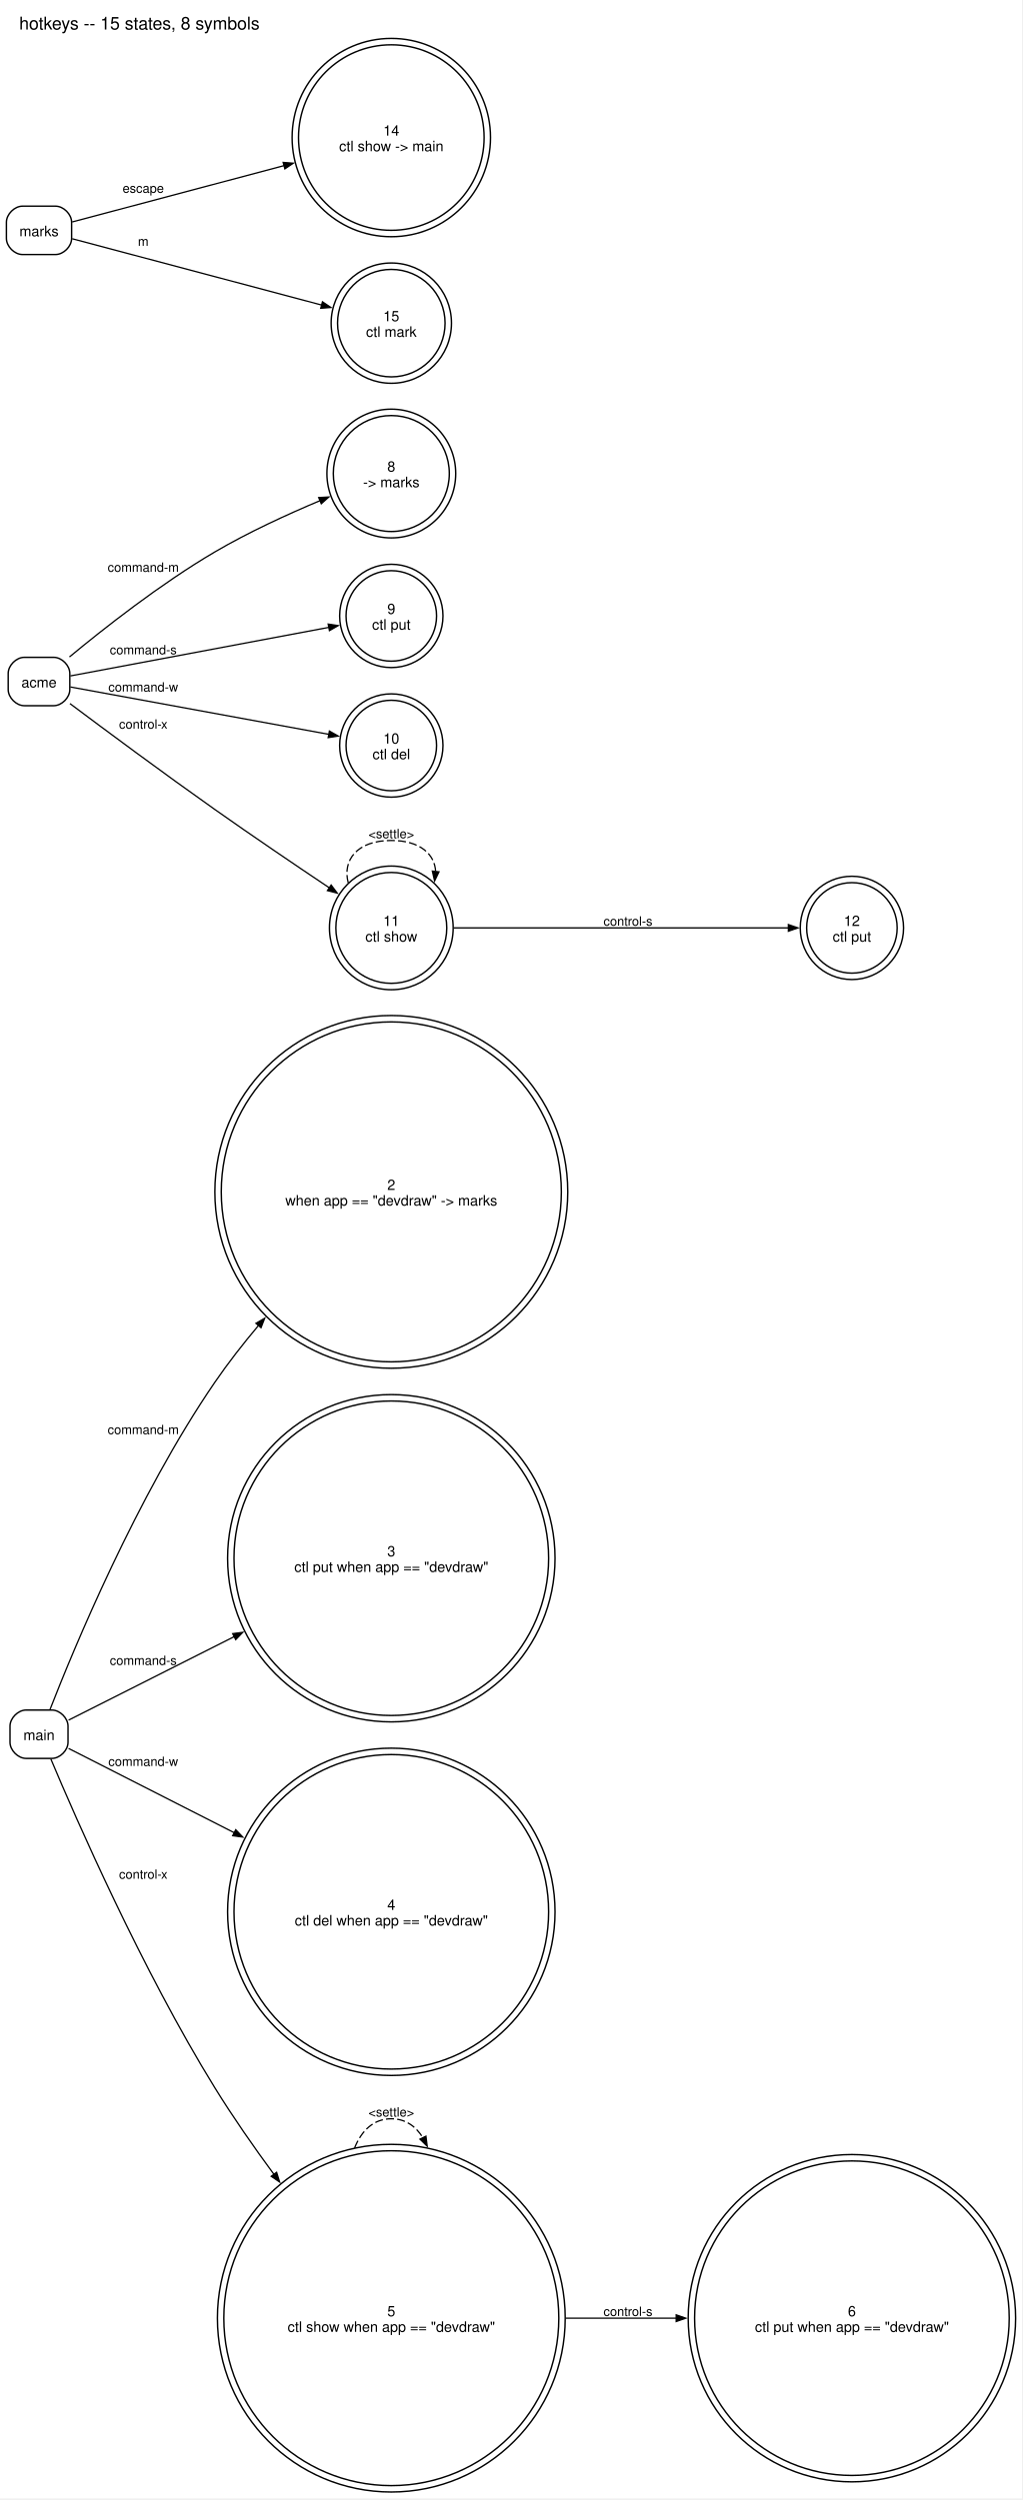
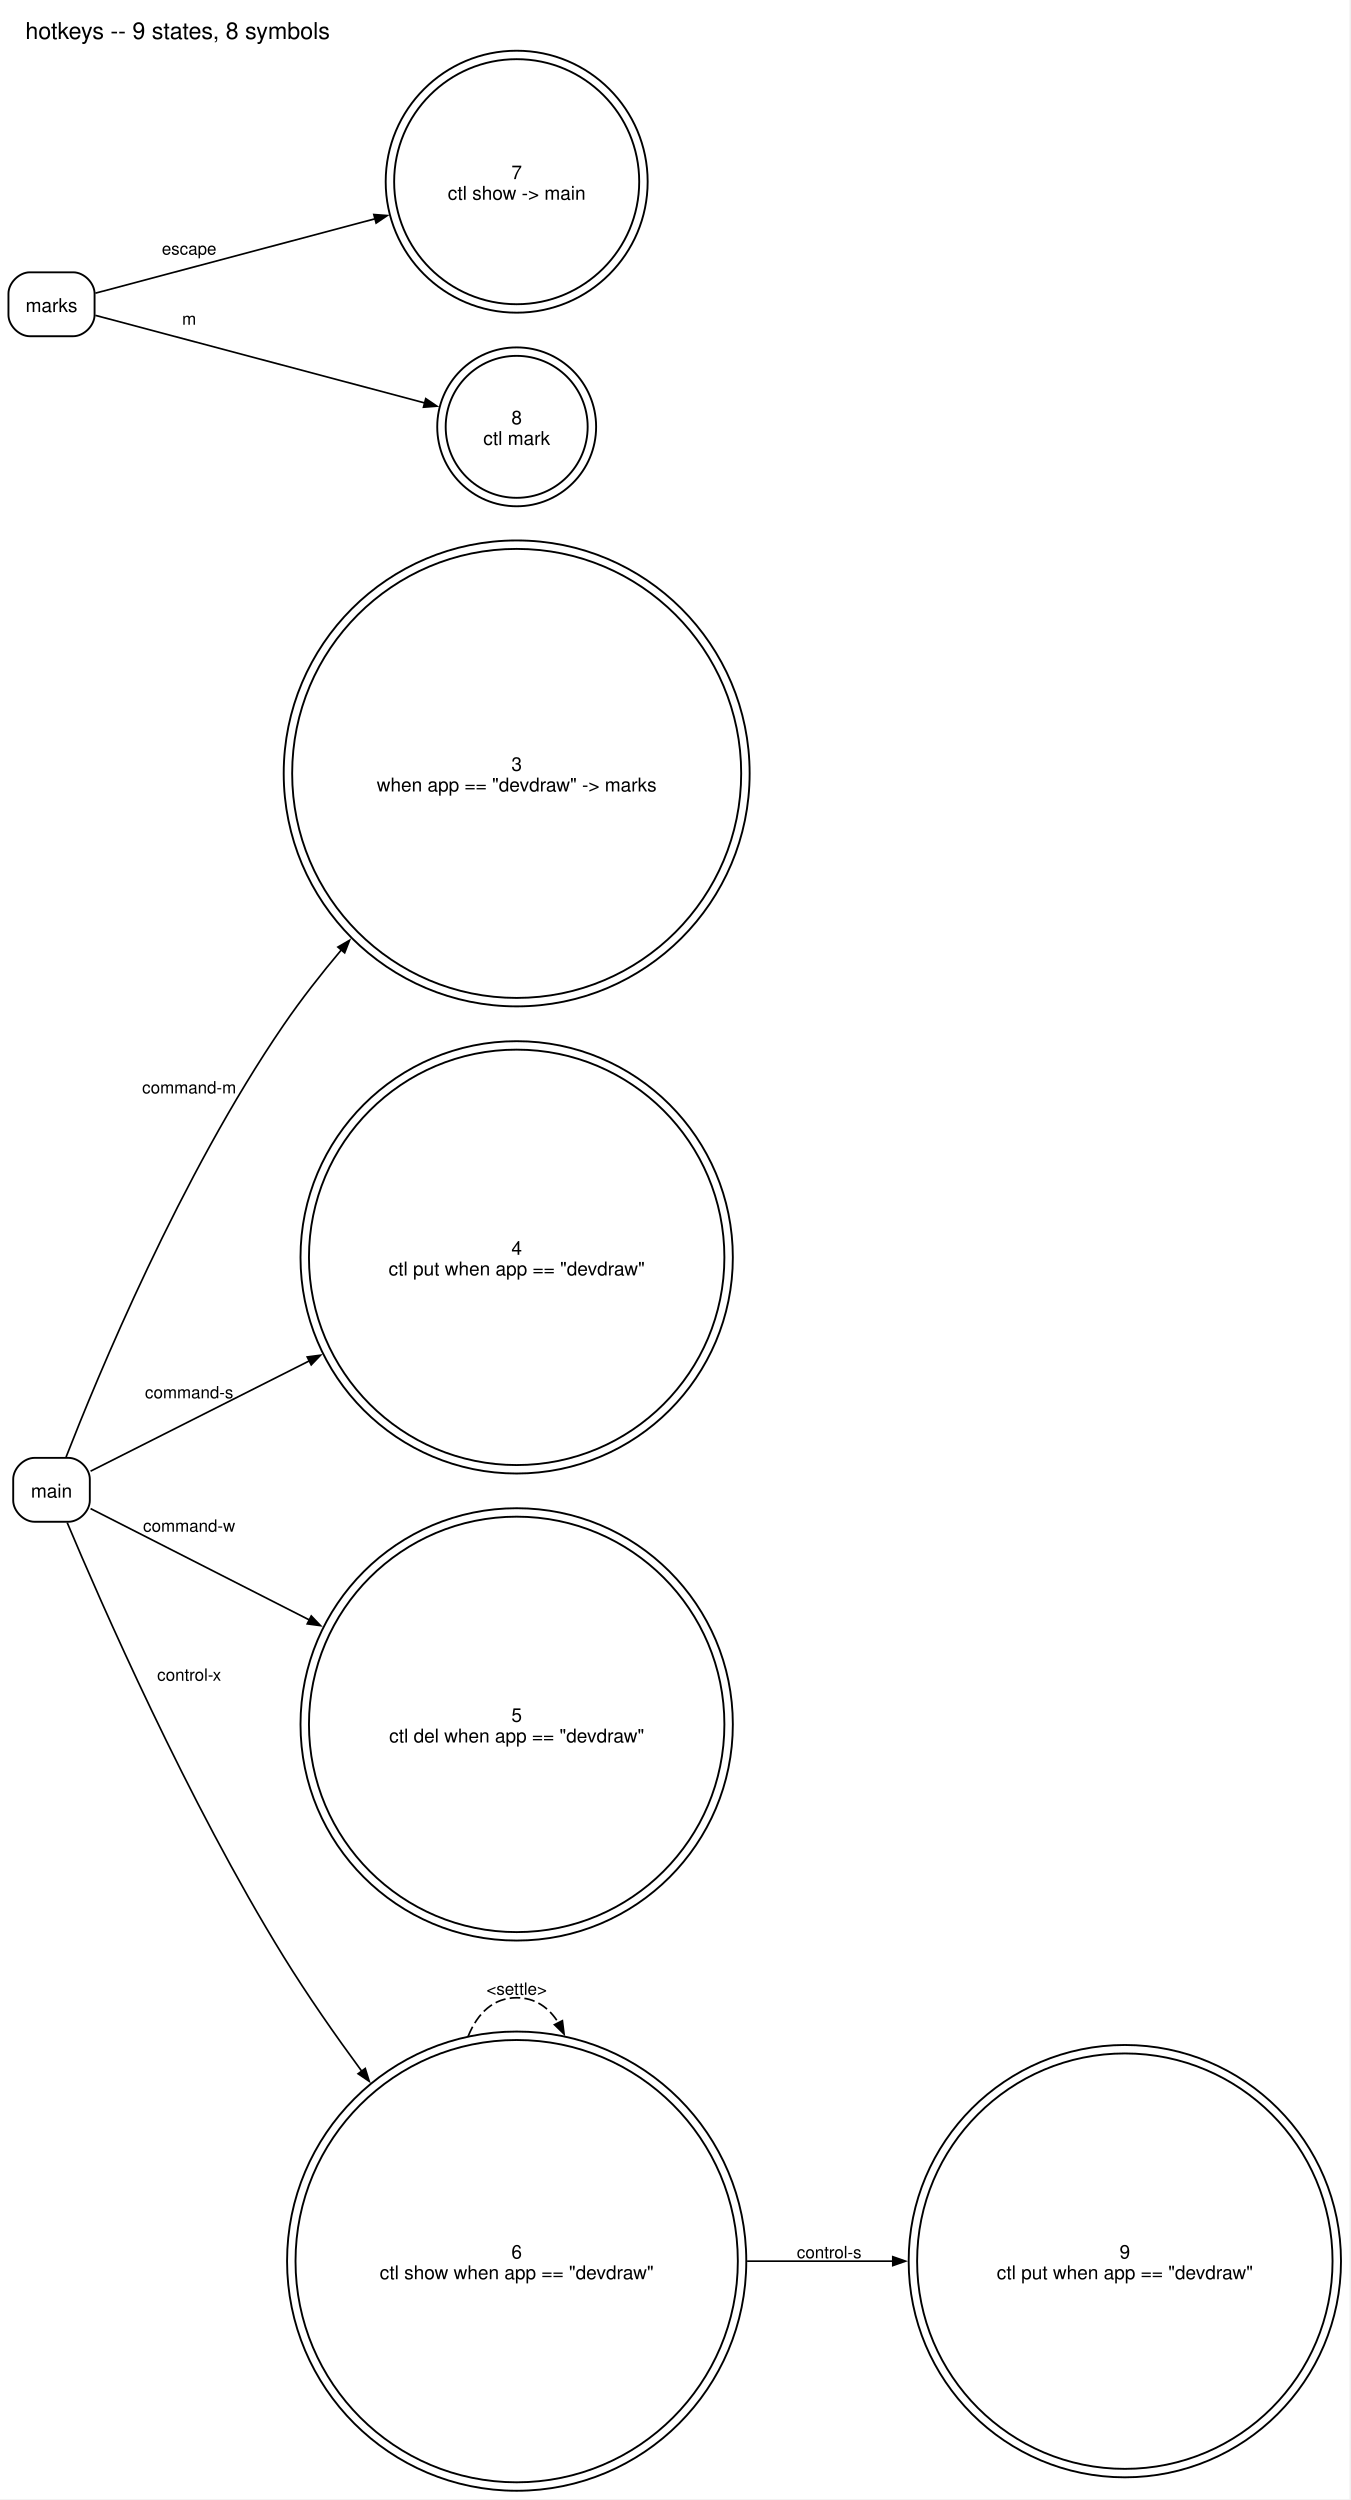
- <svg xmlns="http://www.w3.org/2000/svg" width="639pt" height="1562pt" viewBox="0.00 0.00 639.00 1562.00">
-   <g id="graph0" class="graph" transform="scale(1 1) rotate(0) translate(4 1557.63)">
-     <polygon fill="white" stroke="none" points="-4,4 -4,-1557.63 634.56,-1557.63 634.56,4 -4,4" />
-     <text xml:space="preserve" text-anchor="start" x="8" y="-1539.18" font-family="Helvetica,sans-Serif" font-size="11.00">hotkeys -- 15 states, 8 symbols</text>
+ <svg xmlns="http://www.w3.org/2000/svg" width="639pt" height="1183pt" viewBox="0.00 0.00 639.00 1183.00">
+   <g id="graph0" class="graph" transform="scale(1 1) rotate(0) translate(4 1178.63)">
+     <polygon fill="white" stroke="none" points="-4,4 -4,-1178.63 634.56,-1178.63 634.56,4 -4,4" />
+     <text xml:space="preserve" text-anchor="start" x="8" y="-1160.18" font-family="Helvetica,sans-Serif" font-size="11.00">hotkeys -- 9 states, 8 symbols</text>
    <g id="node1" class="node start">
      <path fill="none" stroke="black" stroke-width="0.9" d="M28.42,-488.77C28.42,-488.77 12.33,-488.77 12.33,-488.77 7.29,-488.77 2.25,-483.73 2.25,-478.69 2.25,-478.69 2.25,-468.61 2.25,-468.61 2.25,-463.57 7.29,-458.53 12.33,-458.53 12.33,-458.53 28.42,-458.53 28.42,-458.53 33.46,-458.53 38.5,-463.57 38.5,-468.61 38.5,-468.61 38.5,-478.69 38.5,-478.69 38.5,-483.73 33.46,-488.77 28.42,-488.77" />
      <text xml:space="preserve" text-anchor="middle" x="20.38" y="-469.98" font-family="Helvetica,sans-Serif" font-size="9.00">main</text>
    </g>
-     <g id="node2" class="node">
+     <g id="node3" class="node">
      <ellipse fill="none" stroke="black" stroke-width="0.9" cx="240.49" cy="-812.65" rx="106.24" ry="106.24" />
      <ellipse fill="none" stroke="black" stroke-width="0.9" cx="240.49" cy="-812.65" rx="110.24" ry="110.24" />
-       <text xml:space="preserve" text-anchor="middle" x="240.49" y="-813.85" font-family="Helvetica,sans-Serif" font-size="9.00">2</text>
+       <text xml:space="preserve" text-anchor="middle" x="240.49" y="-813.85" font-family="Helvetica,sans-Serif" font-size="9.00">3</text>
      <text xml:space="preserve" text-anchor="middle" x="240.49" y="-804.1" font-family="Helvetica,sans-Serif" font-size="9.00">when app == "devdraw" -&gt; marks</text>
    </g>
    <g id="edge1" class="edge">
      <path fill="none" stroke="black" stroke-width="0.8" d="M27.26,-489.14C41.73,-526.25 81.44,-622.48 130.25,-693.65 138.5,-705.69 147.91,-717.74 157.67,-729.32" />
      <polygon fill="black" stroke="black" stroke-width="0.8" points="155.9,-730.48 161.39,-733.68 159.09,-727.75 155.9,-730.48" />
      <text xml:space="preserve" text-anchor="middle" x="85.5" y="-661.23" font-family="Helvetica,sans-Serif" font-size="8.00"> command-m </text>
    </g>
-     <g id="node3" class="node">
+     <g id="node4" class="node">
      <ellipse fill="none" stroke="black" stroke-width="0.9" cx="240.49" cy="-583.65" rx="98.29" ry="98.29" />
      <ellipse fill="none" stroke="black" stroke-width="0.9" cx="240.49" cy="-583.65" rx="102.29" ry="102.29" />
-       <text xml:space="preserve" text-anchor="middle" x="240.49" y="-584.85" font-family="Helvetica,sans-Serif" font-size="9.00">3</text>
+       <text xml:space="preserve" text-anchor="middle" x="240.49" y="-584.85" font-family="Helvetica,sans-Serif" font-size="9.00">4</text>
      <text xml:space="preserve" text-anchor="middle" x="240.49" y="-575.1" font-family="Helvetica,sans-Serif" font-size="9.00">ctl put when app == "devdraw"</text>
    </g>
    <g id="edge2" class="edge">
      <path fill="none" stroke="black" stroke-width="0.8" d="M38.86,-482.47C61.6,-493.94 103.09,-514.86 142.46,-534.72" />
      <polygon fill="black" stroke="black" stroke-width="0.8" points="141.38,-536.52 147.68,-537.35 143.27,-532.77 141.38,-536.52" />
      <text xml:space="preserve" text-anchor="middle" x="85.5" y="-516.96" font-family="Helvetica,sans-Serif" font-size="8.00"> command-s </text>
    </g>
-     <g id="node4" class="node">
+     <g id="node5" class="node">
      <ellipse fill="none" stroke="black" stroke-width="0.9" cx="240.49" cy="-362.65" rx="98.29" ry="98.29" />
      <ellipse fill="none" stroke="black" stroke-width="0.9" cx="240.49" cy="-362.65" rx="102.29" ry="102.29" />
-       <text xml:space="preserve" text-anchor="middle" x="240.49" y="-363.85" font-family="Helvetica,sans-Serif" font-size="9.00">4</text>
+       <text xml:space="preserve" text-anchor="middle" x="240.49" y="-363.85" font-family="Helvetica,sans-Serif" font-size="9.00">5</text>
      <text xml:space="preserve" text-anchor="middle" x="240.49" y="-354.1" font-family="Helvetica,sans-Serif" font-size="9.00">ctl del when app == "devdraw"</text>
    </g>
    <g id="edge3" class="edge">
      <path fill="none" stroke="black" stroke-width="0.8" d="M38.86,-464.76C61.6,-453.18 103.09,-432.07 142.46,-412.03" />
      <polygon fill="black" stroke="black" stroke-width="0.8" points="143.29,-413.97 147.68,-409.37 141.38,-410.22 143.29,-413.97" />
      <text xml:space="preserve" text-anchor="middle" x="85.5" y="-453.82" font-family="Helvetica,sans-Serif" font-size="8.00"> command-w </text>
    </g>
-     <g id="node5" class="node">
+     <g id="node6" class="node">
      <ellipse fill="none" stroke="black" stroke-width="0.9" cx="240.49" cy="-108.65" rx="104.65" ry="104.65" />
      <ellipse fill="none" stroke="black" stroke-width="0.9" cx="240.49" cy="-108.65" rx="108.65" ry="108.65" />
-       <text xml:space="preserve" text-anchor="middle" x="240.49" y="-109.85" font-family="Helvetica,sans-Serif" font-size="9.00">5</text>
+       <text xml:space="preserve" text-anchor="middle" x="240.49" y="-109.85" font-family="Helvetica,sans-Serif" font-size="9.00">6</text>
      <text xml:space="preserve" text-anchor="middle" x="240.49" y="-100.1" font-family="Helvetica,sans-Serif" font-size="9.00">ctl show when app == "devdraw"</text>
    </g>
    <g id="edge4" class="edge">
      <path fill="none" stroke="black" stroke-width="0.8" d="M27.8,-458.11C43.31,-421.26 84.84,-326.16 130.25,-252.65 141.46,-234.51 154.42,-215.85 167.41,-198.22" />
      <polygon fill="black" stroke="black" stroke-width="0.8" points="168.83,-199.83 170.71,-193.76 165.45,-197.33 168.83,-199.83" />
      <text xml:space="preserve" text-anchor="middle" x="85.5" y="-383.32" font-family="Helvetica,sans-Serif" font-size="8.00"> control-x </text>
    </g>
-     <g id="edge6" class="edge settle">
+     <g id="node2" class="node start">
+       <path fill="none" stroke="black" stroke-width="0.9" d="M30.67,-1049.77C30.67,-1049.77 10.08,-1049.77 10.08,-1049.77 5.04,-1049.77 0,-1044.73 0,-1039.69 0,-1039.69 0,-1029.61 0,-1029.61 0,-1024.57 5.04,-1019.53 10.08,-1019.53 10.08,-1019.53 30.67,-1019.53 30.67,-1019.53 35.71,-1019.53 40.75,-1024.57 40.75,-1029.61 40.75,-1029.61 40.75,-1039.69 40.75,-1039.69 40.75,-1044.73 35.71,-1049.77 30.67,-1049.77" />
+       <text xml:space="preserve" text-anchor="middle" x="20.38" y="-1030.98" font-family="Helvetica,sans-Serif" font-size="9.00">marks</text>
+     </g>
+     <g id="node7" class="node">
+       <ellipse fill="none" stroke="black" stroke-width="0.9" cx="240.49" cy="-1092.65" rx="57.98" ry="57.98" />
+       <ellipse fill="none" stroke="black" stroke-width="0.9" cx="240.49" cy="-1092.65" rx="61.98" ry="61.98" />
+       <text xml:space="preserve" text-anchor="middle" x="240.49" y="-1093.85" font-family="Helvetica,sans-Serif" font-size="9.00">7</text>
+       <text xml:space="preserve" text-anchor="middle" x="240.49" y="-1084.1" font-family="Helvetica,sans-Serif" font-size="9.00">ctl show -&gt; main</text>
+     </g>
+     <g id="edge5" class="edge">
+       <path fill="none" stroke="black" stroke-width="0.8" d="M41.12,-1039.9C70.74,-1047.78 128.07,-1063.02 173.51,-1075.11" />
+       <polygon fill="black" stroke="black" stroke-width="0.8" points="172.9,-1077.12 179.24,-1076.63 173.98,-1073.06 172.9,-1077.12" />
+       <text xml:space="preserve" text-anchor="middle" x="85.5" y="-1058.15" font-family="Helvetica,sans-Serif" font-size="8.00"> escape </text>
+     </g>
+     <g id="node8" class="node">
+       <ellipse fill="none" stroke="black" stroke-width="0.9" cx="240.49" cy="-976.65" rx="33.59" ry="33.59" />
+       <ellipse fill="none" stroke="black" stroke-width="0.9" cx="240.49" cy="-976.65" rx="37.59" ry="37.59" />
+       <text xml:space="preserve" text-anchor="middle" x="240.49" y="-977.85" font-family="Helvetica,sans-Serif" font-size="9.00">8</text>
+       <text xml:space="preserve" text-anchor="middle" x="240.49" y="-968.1" font-family="Helvetica,sans-Serif" font-size="9.00">ctl mark</text>
+     </g>
+     <g id="edge6" class="edge">
+       <path fill="none" stroke="black" stroke-width="0.8" d="M41.12,-1029.4C76.2,-1020.07 150.13,-1000.41 197.16,-987.91" />
+       <polygon fill="black" stroke="black" stroke-width="0.8" points="197.47,-990 202.73,-986.43 196.39,-985.94 197.47,-990" />
+       <text xml:space="preserve" text-anchor="middle" x="85.5" y="-1024.96" font-family="Helvetica,sans-Serif" font-size="8.00"> m </text>
+     </g>
+     <g id="edge8" class="edge settle">
      <path fill="none" stroke="black" stroke-width="0.8" stroke-dasharray="5,2" d="M217.52,-215.04C222.01,-226.17 229.66,-233.3 240.49,-233.3 249.12,-233.3 255.74,-228.77 260.34,-221.3" />
      <polygon fill="black" stroke="black" stroke-width="0.8" points="262.12,-222.43 262.92,-216.12 258.37,-220.55 262.12,-222.43" />
      <text xml:space="preserve" text-anchor="middle" x="240.49" y="-234.7" font-family="Helvetica,sans-Serif" font-size="8.00"> &lt;settle&gt; </text>
    </g>
-     <g id="node6" class="node">
+     <g id="node9" class="node">
      <ellipse fill="none" stroke="black" stroke-width="0.9" cx="528.27" cy="-108.65" rx="98.29" ry="98.29" />
      <ellipse fill="none" stroke="black" stroke-width="0.9" cx="528.27" cy="-108.65" rx="102.29" ry="102.29" />
-       <text xml:space="preserve" text-anchor="middle" x="528.27" y="-109.85" font-family="Helvetica,sans-Serif" font-size="9.00">6</text>
+       <text xml:space="preserve" text-anchor="middle" x="528.27" y="-109.85" font-family="Helvetica,sans-Serif" font-size="9.00">9</text>
      <text xml:space="preserve" text-anchor="middle" x="528.27" y="-100.1" font-family="Helvetica,sans-Serif" font-size="9.00">ctl put when app == "devdraw"</text>
    </g>
-     <g id="edge5" class="edge">
+     <g id="edge7" class="edge">
      <path fill="none" stroke="black" stroke-width="0.8" d="M349.53,-108.65C372.17,-108.65 396.04,-108.65 418.69,-108.65" />
      <polygon fill="black" stroke="black" stroke-width="0.8" points="418.47,-110.75 424.47,-108.65 418.47,-106.55 418.47,-110.75" />
      <text xml:space="preserve" text-anchor="middle" x="388.36" y="-110.05" font-family="Helvetica,sans-Serif" font-size="8.00"> control-s </text>
    </g>
-     <g id="node7" class="node start">
-       <path fill="none" stroke="black" stroke-width="0.9" d="M29.55,-1146.77C29.55,-1146.77 11.2,-1146.77 11.2,-1146.77 6.16,-1146.77 1.12,-1141.73 1.12,-1136.69 1.12,-1136.69 1.12,-1126.61 1.12,-1126.61 1.12,-1121.57 6.16,-1116.53 11.2,-1116.53 11.2,-1116.53 29.55,-1116.53 29.55,-1116.53 34.59,-1116.53 39.62,-1121.57 39.62,-1126.61 39.62,-1126.61 39.62,-1136.69 39.62,-1136.69 39.62,-1141.73 34.59,-1146.77 29.55,-1146.77" />
-       <text xml:space="preserve" text-anchor="middle" x="20.38" y="-1127.98" font-family="Helvetica,sans-Serif" font-size="9.00">acme</text>
-     </g>
-     <g id="node8" class="node">
-       <ellipse fill="none" stroke="black" stroke-width="0.9" cx="240.49" cy="-1261.65" rx="36.24" ry="36.24" />
-       <ellipse fill="none" stroke="black" stroke-width="0.9" cx="240.49" cy="-1261.65" rx="40.24" ry="40.24" />
-       <text xml:space="preserve" text-anchor="middle" x="240.49" y="-1262.85" font-family="Helvetica,sans-Serif" font-size="9.00">8</text>
-       <text xml:space="preserve" text-anchor="middle" x="240.49" y="-1253.1" font-family="Helvetica,sans-Serif" font-size="9.00">-&gt; marks</text>
-     </g>
-     <g id="edge7" class="edge">
-       <path fill="none" stroke="black" stroke-width="0.8" d="M39.4,-1147C60.32,-1164.34 96.32,-1192.74 130.25,-1212.65 151.12,-1224.9 175.6,-1236.14 196.08,-1244.75" />
-       <polygon fill="black" stroke="black" stroke-width="0.8" points="195.12,-1246.63 201.47,-1246.99 196.73,-1242.75 195.12,-1246.63" />
-       <text xml:space="preserve" text-anchor="middle" x="85.5" y="-1200.25" font-family="Helvetica,sans-Serif" font-size="8.00"> command-m </text>
-     </g>
-     <g id="node9" class="node">
-       <ellipse fill="none" stroke="black" stroke-width="0.9" cx="240.49" cy="-1172.65" rx="28.28" ry="28.28" />
-       <ellipse fill="none" stroke="black" stroke-width="0.9" cx="240.49" cy="-1172.65" rx="32.28" ry="32.28" />
-       <text xml:space="preserve" text-anchor="middle" x="240.49" y="-1173.85" font-family="Helvetica,sans-Serif" font-size="9.00">9</text>
-       <text xml:space="preserve" text-anchor="middle" x="240.49" y="-1164.1" font-family="Helvetica,sans-Serif" font-size="9.00">ctl put</text>
-     </g>
-     <g id="edge8" class="edge">
-       <path fill="none" stroke="black" stroke-width="0.8" d="M39.97,-1135.15C75.64,-1141.85 154.31,-1156.64 201.51,-1165.51" />
-       <polygon fill="black" stroke="black" stroke-width="0.8" points="201.04,-1167.56 207.33,-1166.61 201.82,-1163.43 201.04,-1167.56" />
-       <text xml:space="preserve" text-anchor="middle" x="85.5" y="-1148.67" font-family="Helvetica,sans-Serif" font-size="8.00"> command-s </text>
-     </g>
-     <g id="node10" class="node">
-       <ellipse fill="none" stroke="black" stroke-width="0.9" cx="240.49" cy="-1091.65" rx="28.28" ry="28.28" />
-       <ellipse fill="none" stroke="black" stroke-width="0.9" cx="240.49" cy="-1091.65" rx="32.28" ry="32.28" />
-       <text xml:space="preserve" text-anchor="middle" x="240.49" y="-1092.85" font-family="Helvetica,sans-Serif" font-size="9.00">10</text>
-       <text xml:space="preserve" text-anchor="middle" x="240.49" y="-1083.1" font-family="Helvetica,sans-Serif" font-size="9.00">ctl del</text>
-     </g>
-     <g id="edge9" class="edge">
-       <path fill="none" stroke="black" stroke-width="0.8" d="M39.97,-1128.24C75.64,-1121.7 154.31,-1107.27 201.51,-1098.62" />
-       <polygon fill="black" stroke="black" stroke-width="0.8" points="201.8,-1100.7 207.33,-1097.55 201.05,-1096.57 201.8,-1100.7" />
-       <text xml:space="preserve" text-anchor="middle" x="85.5" y="-1125.4" font-family="Helvetica,sans-Serif" font-size="8.00"> command-w </text>
-     </g>
-     <g id="node11" class="node">
-       <ellipse fill="none" stroke="black" stroke-width="0.9" cx="240.49" cy="-977.65" rx="34.65" ry="34.65" />
-       <ellipse fill="none" stroke="black" stroke-width="0.9" cx="240.49" cy="-977.65" rx="38.65" ry="38.65" />
-       <text xml:space="preserve" text-anchor="middle" x="240.49" y="-978.85" font-family="Helvetica,sans-Serif" font-size="9.00">11</text>
-       <text xml:space="preserve" text-anchor="middle" x="240.49" y="-969.1" font-family="Helvetica,sans-Serif" font-size="9.00">ctl show</text>
-     </g>
-     <g id="edge10" class="edge">
-       <path fill="none" stroke="black" stroke-width="0.8" d="M39.71,-1117.85C61.23,-1101.73 98.05,-1074.37 130.25,-1051.65 153.86,-1034.99 180.72,-1016.78 201.91,-1002.6" />
-       <polygon fill="black" stroke="black" stroke-width="0.8" points="202.9,-1004.46 206.72,-999.38 200.56,-1000.97 202.9,-1004.46" />
-       <text xml:space="preserve" text-anchor="middle" x="85.5" y="-1102.19" font-family="Helvetica,sans-Serif" font-size="8.00"> control-x </text>
-     </g>
-     <g id="edge12" class="edge settle">
-       <path fill="none" stroke="black" stroke-width="0.8" stroke-dasharray="5,2" d="M213.59,-1005.77C209.86,-1019.79 218.83,-1032.3 240.49,-1032.3 258.43,-1032.3 267.66,-1023.72 268.19,-1012.81" />
-       <polygon fill="black" stroke="black" stroke-width="0.8" points="270.29,-1012.7 267.53,-1006.97 266.12,-1013.17 270.29,-1012.7" />
-       <text xml:space="preserve" text-anchor="middle" x="240.49" y="-1033.7" font-family="Helvetica,sans-Serif" font-size="8.00"> &lt;settle&gt; </text>
-     </g>
-     <g id="node12" class="node">
-       <ellipse fill="none" stroke="black" stroke-width="0.9" cx="528.27" cy="-977.65" rx="28.28" ry="28.28" />
-       <ellipse fill="none" stroke="black" stroke-width="0.9" cx="528.27" cy="-977.65" rx="32.28" ry="32.28" />
-       <text xml:space="preserve" text-anchor="middle" x="528.27" y="-978.85" font-family="Helvetica,sans-Serif" font-size="9.00">12</text>
-       <text xml:space="preserve" text-anchor="middle" x="528.27" y="-969.1" font-family="Helvetica,sans-Serif" font-size="9.00">ctl put</text>
-     </g>
-     <g id="edge11" class="edge">
-       <path fill="none" stroke="black" stroke-width="0.8" d="M279.44,-977.65C333.93,-977.65 433.8,-977.65 488.66,-977.65" />
-       <polygon fill="black" stroke="black" stroke-width="0.8" points="488.56,-979.75 494.56,-977.65 488.56,-975.55 488.56,-979.75" />
-       <text xml:space="preserve" text-anchor="middle" x="388.36" y="-979.05" font-family="Helvetica,sans-Serif" font-size="8.00"> control-s </text>
-     </g>
-     <g id="node13" class="node start">
-       <path fill="none" stroke="black" stroke-width="0.9" d="M30.67,-1428.77C30.67,-1428.77 10.08,-1428.77 10.08,-1428.77 5.04,-1428.77 0,-1423.73 0,-1418.69 0,-1418.69 0,-1408.61 0,-1408.61 0,-1403.57 5.04,-1398.53 10.08,-1398.53 10.08,-1398.53 30.67,-1398.53 30.67,-1398.53 35.71,-1398.53 40.75,-1403.57 40.75,-1408.61 40.75,-1408.61 40.75,-1418.69 40.75,-1418.69 40.75,-1423.73 35.71,-1428.77 30.67,-1428.77" />
-       <text xml:space="preserve" text-anchor="middle" x="20.38" y="-1409.98" font-family="Helvetica,sans-Serif" font-size="9.00">marks</text>
-     </g>
-     <g id="node14" class="node">
-       <ellipse fill="none" stroke="black" stroke-width="0.9" cx="240.49" cy="-1471.65" rx="57.98" ry="57.98" />
-       <ellipse fill="none" stroke="black" stroke-width="0.9" cx="240.49" cy="-1471.65" rx="61.98" ry="61.98" />
-       <text xml:space="preserve" text-anchor="middle" x="240.49" y="-1472.85" font-family="Helvetica,sans-Serif" font-size="9.00">14</text>
-       <text xml:space="preserve" text-anchor="middle" x="240.49" y="-1463.1" font-family="Helvetica,sans-Serif" font-size="9.00">ctl show -&gt; main</text>
-     </g>
-     <g id="edge13" class="edge">
-       <path fill="none" stroke="black" stroke-width="0.8" d="M41.12,-1418.9C70.74,-1426.78 128.07,-1442.02 173.51,-1454.11" />
-       <polygon fill="black" stroke="black" stroke-width="0.8" points="172.9,-1456.12 179.24,-1455.63 173.98,-1452.06 172.9,-1456.12" />
-       <text xml:space="preserve" text-anchor="middle" x="85.5" y="-1437.15" font-family="Helvetica,sans-Serif" font-size="8.00"> escape </text>
-     </g>
-     <g id="node15" class="node">
-       <ellipse fill="none" stroke="black" stroke-width="0.9" cx="240.49" cy="-1355.65" rx="33.59" ry="33.59" />
-       <ellipse fill="none" stroke="black" stroke-width="0.9" cx="240.49" cy="-1355.65" rx="37.59" ry="37.59" />
-       <text xml:space="preserve" text-anchor="middle" x="240.49" y="-1356.85" font-family="Helvetica,sans-Serif" font-size="9.00">15</text>
-       <text xml:space="preserve" text-anchor="middle" x="240.49" y="-1347.1" font-family="Helvetica,sans-Serif" font-size="9.00">ctl mark</text>
-     </g>
-     <g id="edge14" class="edge">
-       <path fill="none" stroke="black" stroke-width="0.8" d="M41.12,-1408.4C76.2,-1399.07 150.13,-1379.41 197.16,-1366.91" />
-       <polygon fill="black" stroke="black" stroke-width="0.8" points="197.47,-1369 202.73,-1365.43 196.39,-1364.94 197.47,-1369" />
-       <text xml:space="preserve" text-anchor="middle" x="85.5" y="-1403.96" font-family="Helvetica,sans-Serif" font-size="8.00"> m </text>
-     </g>
  </g>
</svg>
